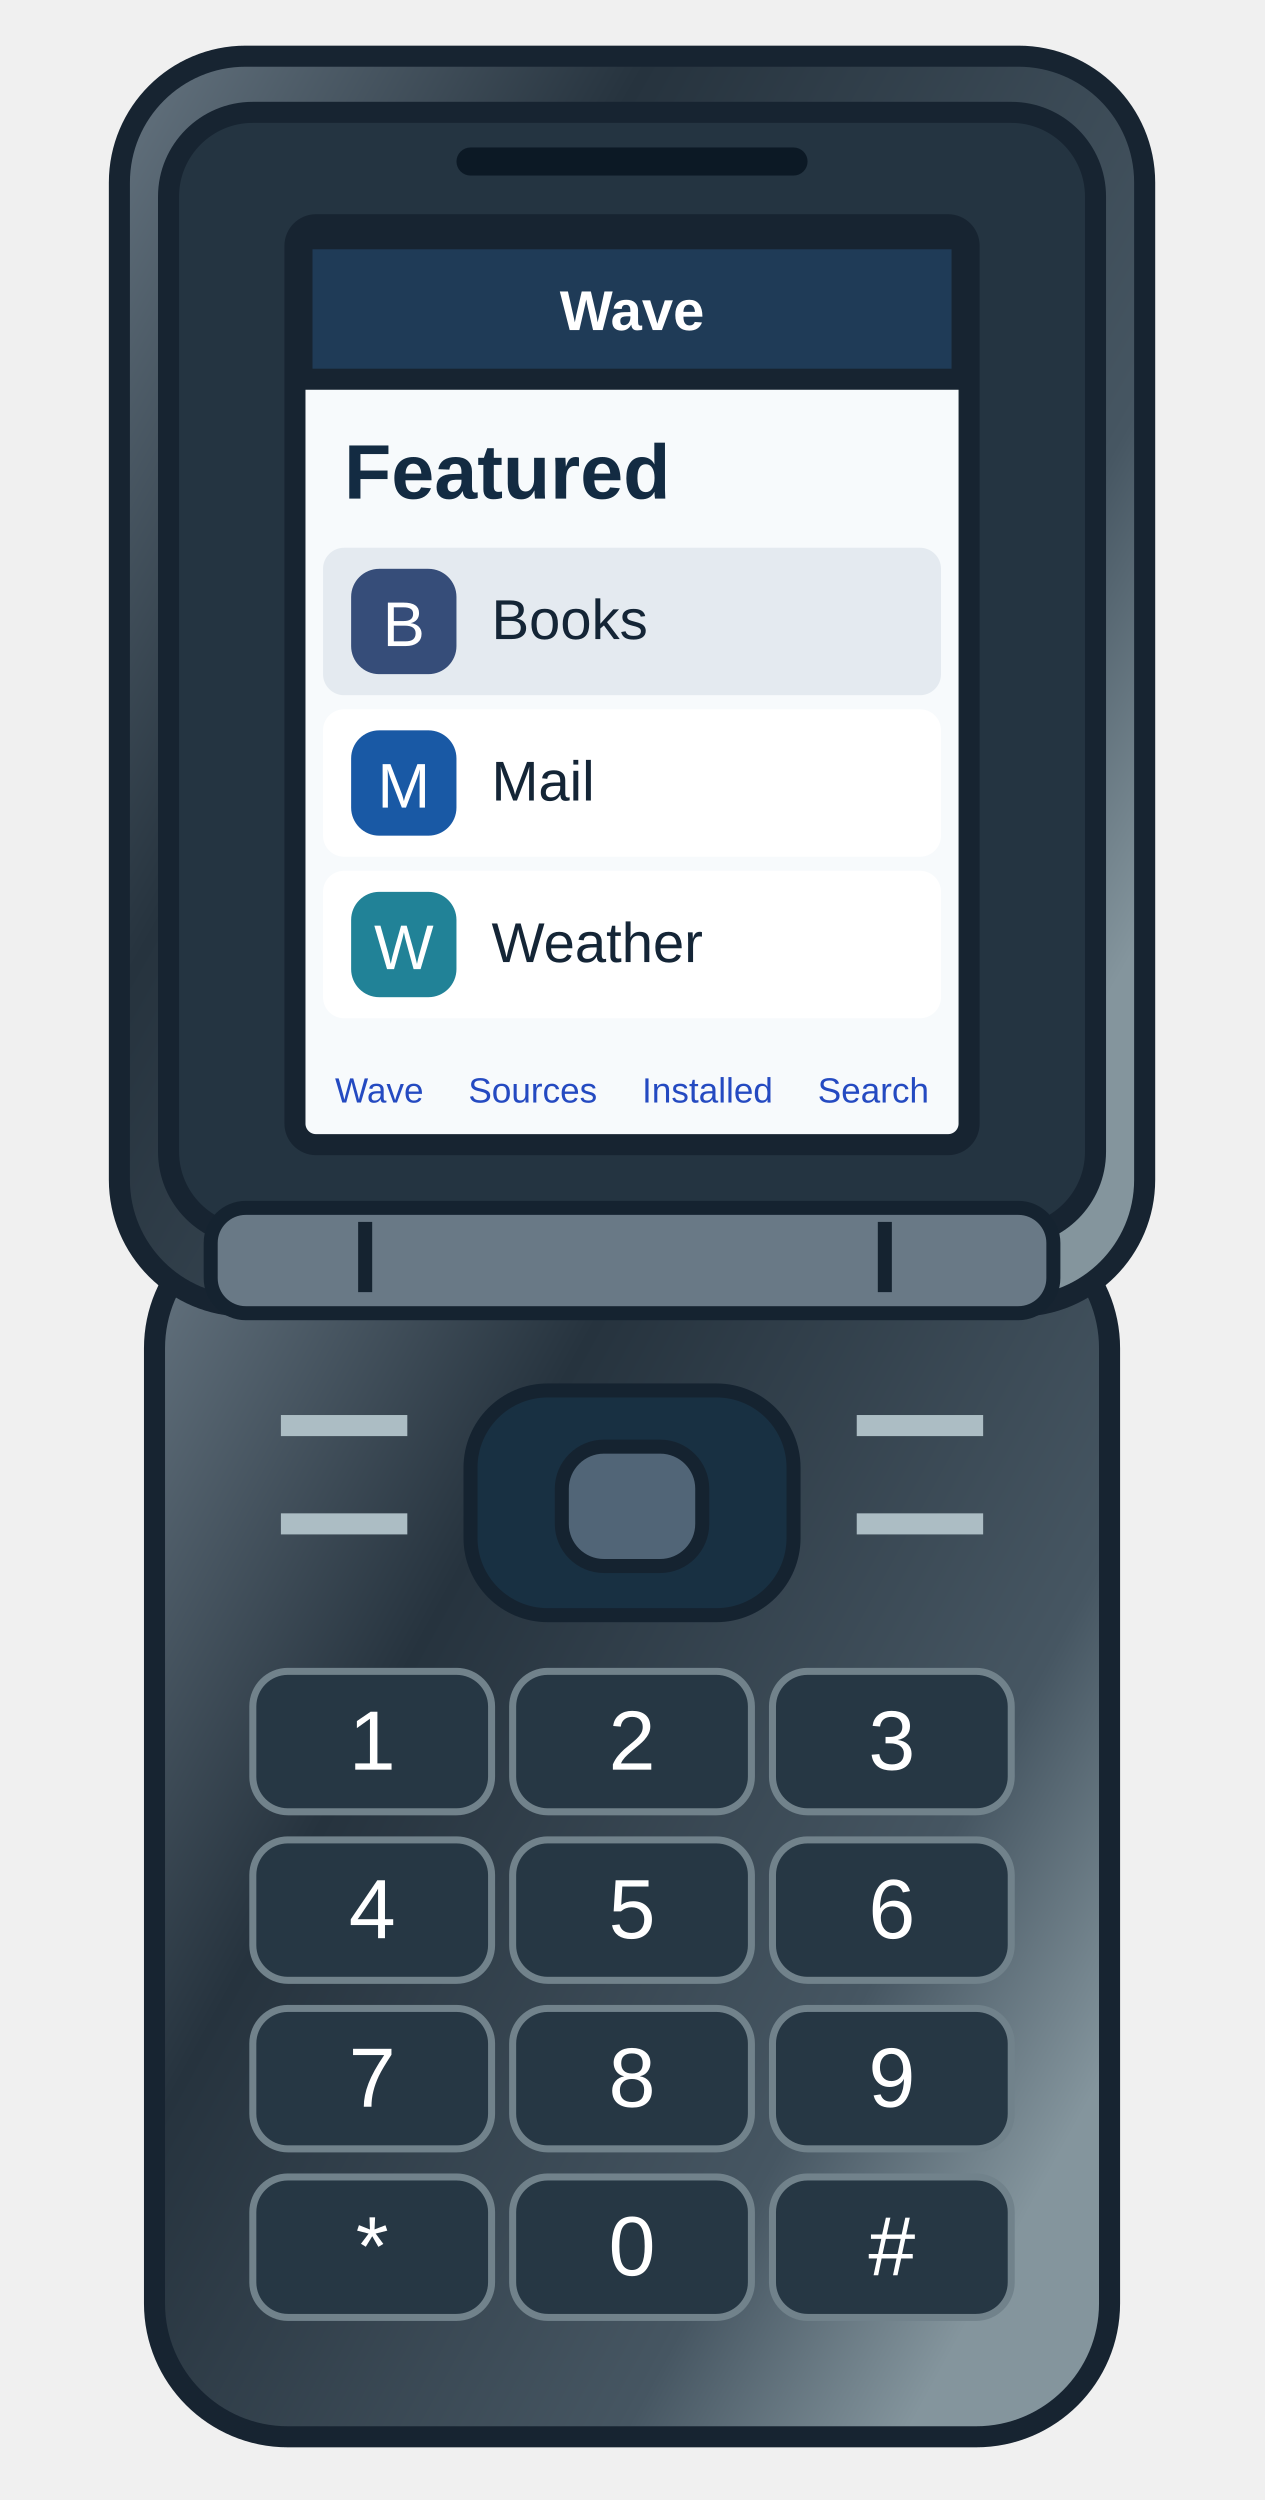
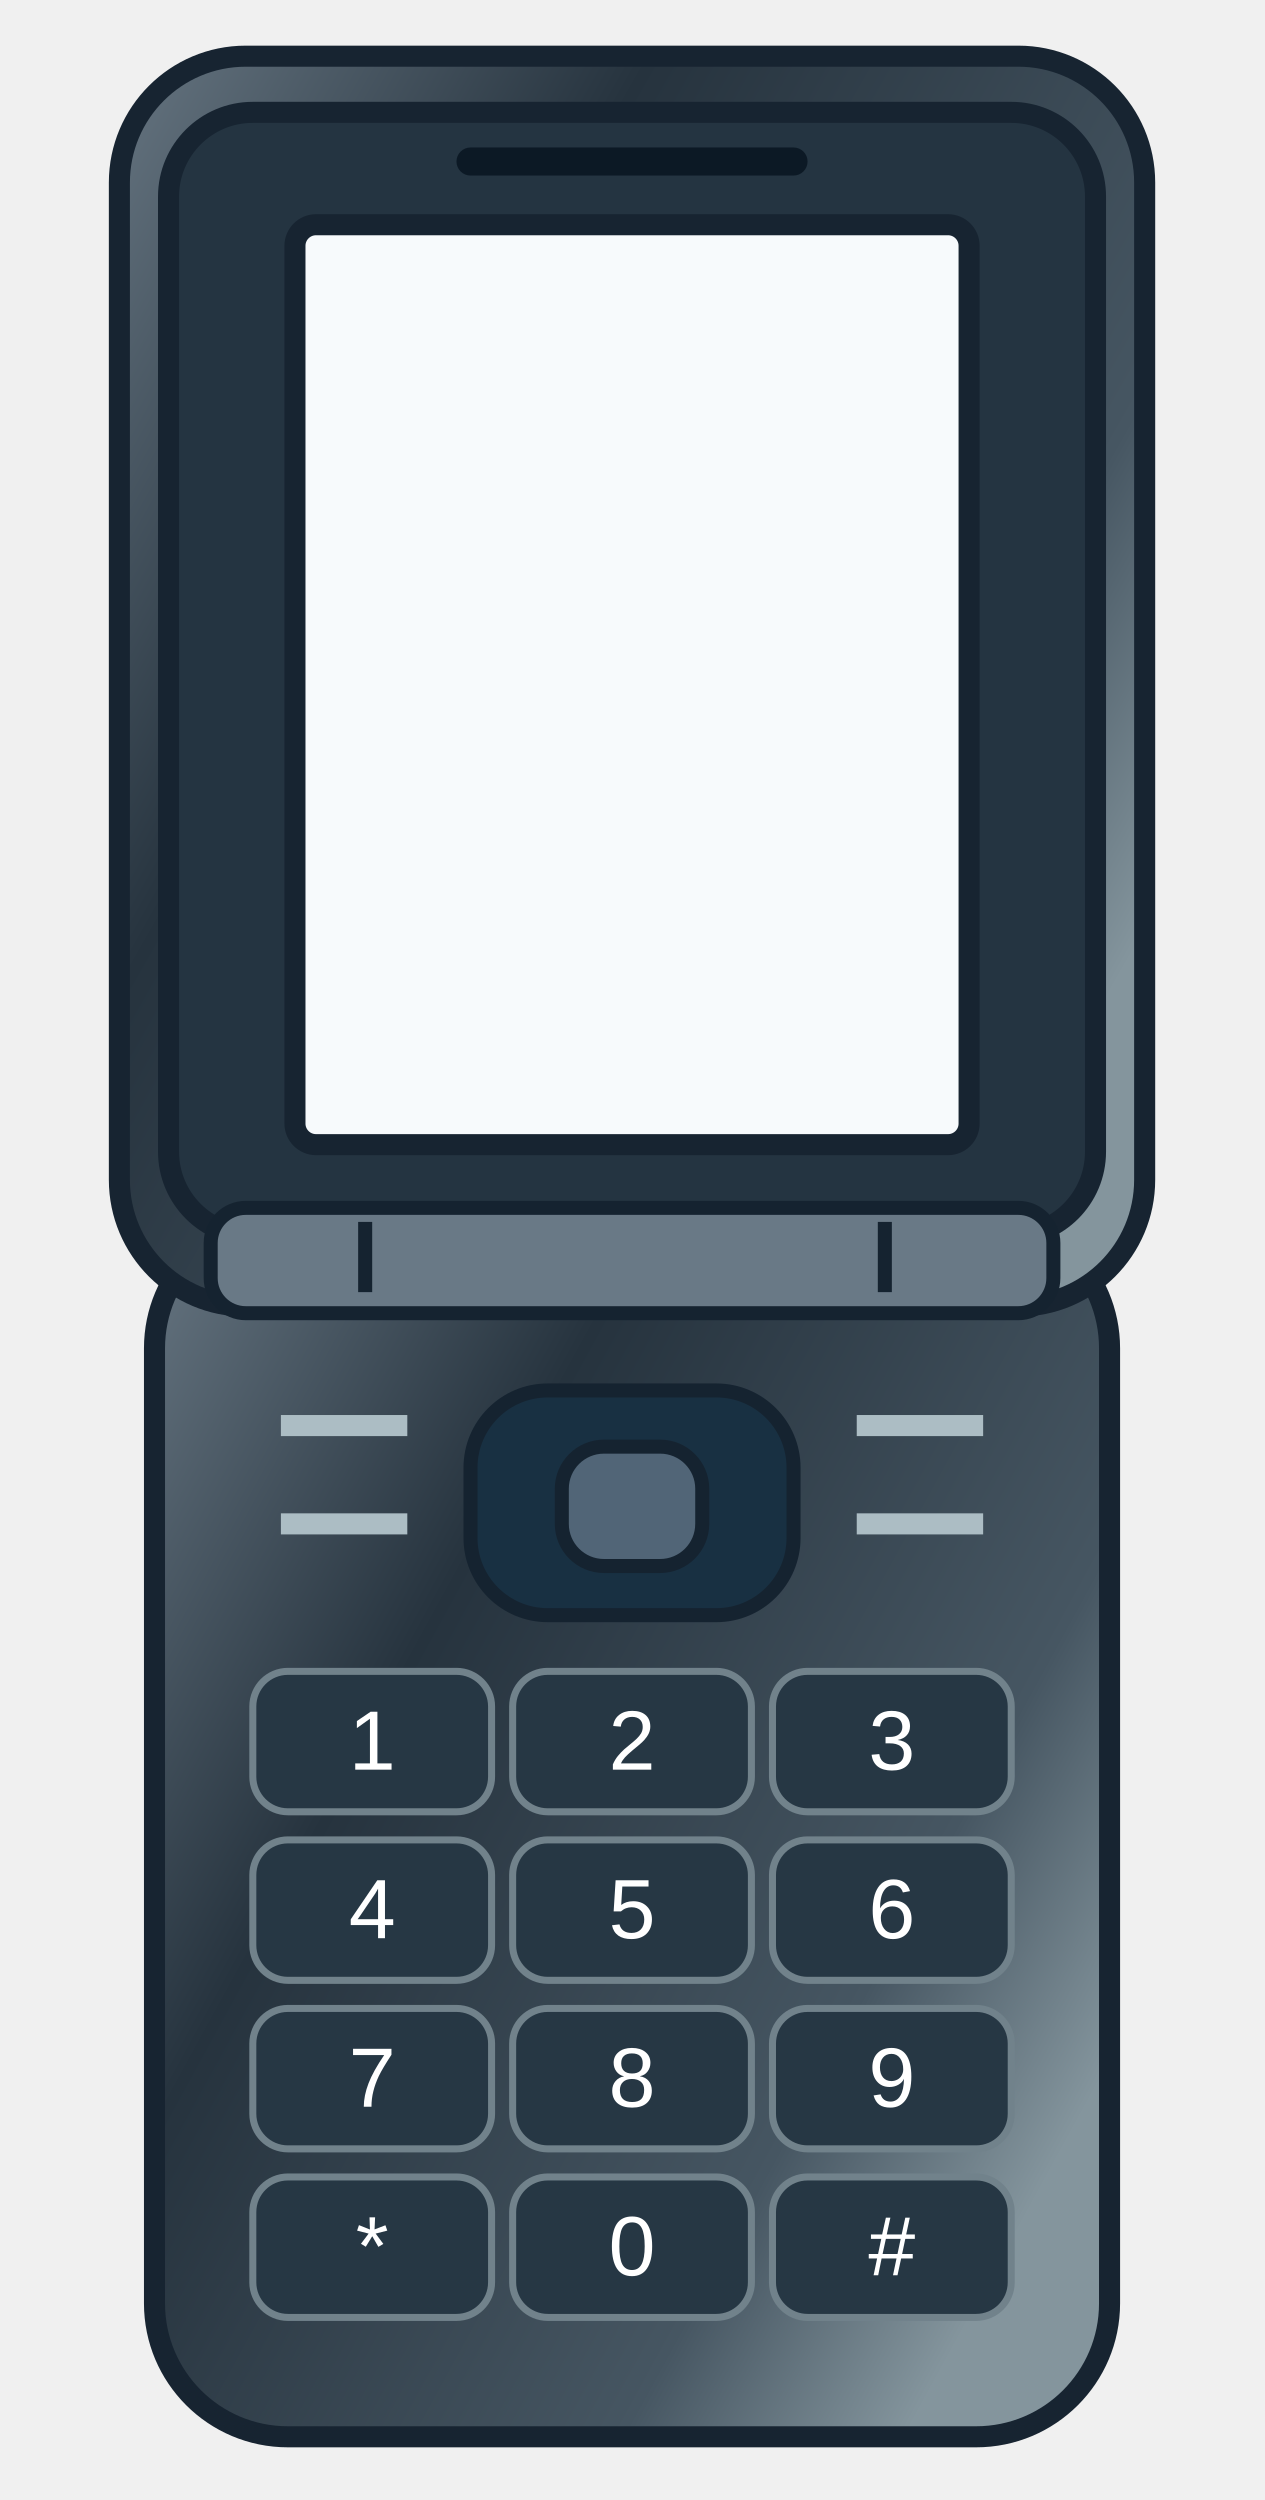
- <svg xmlns="http://www.w3.org/2000/svg" viewBox="0 0 180 356" role="img" aria-label="Open flip phone showing the Wave app">
+ <svg xmlns="http://www.w3.org/2000/svg" viewBox="0 0 180 356">
  <defs>
    <linearGradient id="metal" x2="1" y2=".7">
      <stop stop-color="#667581" />
      <stop offset=".35" stop-color="#26333e" />
      <stop offset=".8" stop-color="#465662" />
      <stop offset="1" stop-color="#84959d" />
    </linearGradient>
  </defs>
  <g stroke="#172431" stroke-width="3">
    <rect x="22" y="173" width="136" height="174" rx="19" fill="url(#metal)" />
    <rect x="17" y="8" width="146" height="178" rx="18" fill="url(#metal)" />
    <rect x="24" y="16" width="132" height="160" rx="12" fill="#243441" />
    <rect x="42" y="32" width="96" height="131" rx="3" fill="#f7fafc" />
-     <path fill="#1f3b57" d="M43 34h94v20H43z" />
    <rect x="65" y="21" width="50" height="4" rx="2" fill="#0c1925" stroke="none" />
-   </g>
-   <g font-family="Arial,sans-serif">
-     <text x="90" y="47" fill="white" font-size="8" font-weight="700" text-anchor="middle">Wave</text>
-     <text x="49" y="71" font-size="11" fill="#132b42" font-weight="bold">Featured</text>
-     <rect x="46" y="78" width="88" height="21" rx="3" fill="#e4eaf0" />
-     <rect x="50" y="81" width="15" height="15" rx="4" fill="#364d79" />
-     <text x="57.5" y="92" font-size="9" fill="#fff" text-anchor="middle">B</text>
-     <text x="70" y="91" font-size="8" fill="#142536">Books</text>
-     <rect x="46" y="101" width="88" height="21" rx="3" fill="#fff" />
-     <rect x="50" y="104" width="15" height="15" rx="4" fill="#1959a5" />
-     <text x="57.5" y="115" font-size="9" fill="#fff" text-anchor="middle">M</text>
-     <text x="70" y="114" font-size="8" fill="#142536">Mail</text>
-     <rect x="46" y="124" width="88" height="21" rx="3" fill="#fff" />
-     <rect x="50" y="127" width="15" height="15" rx="4" fill="#218297" />
-     <text x="57.5" y="138" font-size="9" fill="#fff" text-anchor="middle">W</text>
-     <text x="70" y="137" font-size="8" fill="#142536">Weather</text>
-     <text x="90" y="157" text-anchor="middle" font-size="5" fill="#244ac1">Wave　 Sources　 Installed　 Search</text>
  </g>
  <g stroke="#152330" stroke-width="2">
    <rect x="30" y="172" width="120" height="15" rx="5" fill="#697986" />
    <path d="M52 174v10m74-10v10" />
    <rect x="67" y="198" width="46" height="32" rx="11" fill="#183042" />
    <rect x="80" y="206" width="20" height="17" rx="6" fill="#516577" />
    <path d="M40 203h18m-18 14h18m64-14h18m-18 14h18" stroke="#acbdc4" stroke-width="3" />
  </g>
  <rect x="36" y="238" width="34" height="20" rx="5" fill="#263744" stroke="#71828b" />
  <text x="53" y="252" text-anchor="middle" font-size="12" fill="white" font-family="Arial,sans-serif">1</text>
  <rect x="73" y="238" width="34" height="20" rx="5" fill="#263744" stroke="#71828b" />
  <text x="90" y="252" text-anchor="middle" font-size="12" fill="white" font-family="Arial,sans-serif">2</text>
  <rect x="110" y="238" width="34" height="20" rx="5" fill="#263744" stroke="#71828b" />
  <text x="127" y="252" text-anchor="middle" font-size="12" fill="white" font-family="Arial,sans-serif">3</text>
  <rect x="36" y="262" width="34" height="20" rx="5" fill="#263744" stroke="#71828b" />
  <text x="53" y="276" text-anchor="middle" font-size="12" fill="white" font-family="Arial,sans-serif">4</text>
  <rect x="73" y="262" width="34" height="20" rx="5" fill="#263744" stroke="#71828b" />
  <text x="90" y="276" text-anchor="middle" font-size="12" fill="white" font-family="Arial,sans-serif">5</text>
  <rect x="110" y="262" width="34" height="20" rx="5" fill="#263744" stroke="#71828b" />
  <text x="127" y="276" text-anchor="middle" font-size="12" fill="white" font-family="Arial,sans-serif">6</text>
  <rect x="36" y="286" width="34" height="20" rx="5" fill="#263744" stroke="#71828b" />
  <text x="53" y="300" text-anchor="middle" font-size="12" fill="white" font-family="Arial,sans-serif">7</text>
  <rect x="73" y="286" width="34" height="20" rx="5" fill="#263744" stroke="#71828b" />
  <text x="90" y="300" text-anchor="middle" font-size="12" fill="white" font-family="Arial,sans-serif">8</text>
  <rect x="110" y="286" width="34" height="20" rx="5" fill="#263744" stroke="#71828b" />
  <text x="127" y="300" text-anchor="middle" font-size="12" fill="white" font-family="Arial,sans-serif">9</text>
  <rect x="36" y="310" width="34" height="20" rx="5" fill="#263744" stroke="#71828b" />
  <text x="53" y="324" text-anchor="middle" font-size="12" fill="white" font-family="Arial,sans-serif">*</text>
  <rect x="73" y="310" width="34" height="20" rx="5" fill="#263744" stroke="#71828b" />
  <text x="90" y="324" text-anchor="middle" font-size="12" fill="white" font-family="Arial,sans-serif">0</text>
  <rect x="110" y="310" width="34" height="20" rx="5" fill="#263744" stroke="#71828b" />
  <text x="127" y="324" text-anchor="middle" font-size="12" fill="white" font-family="Arial,sans-serif">#</text>
</svg>
